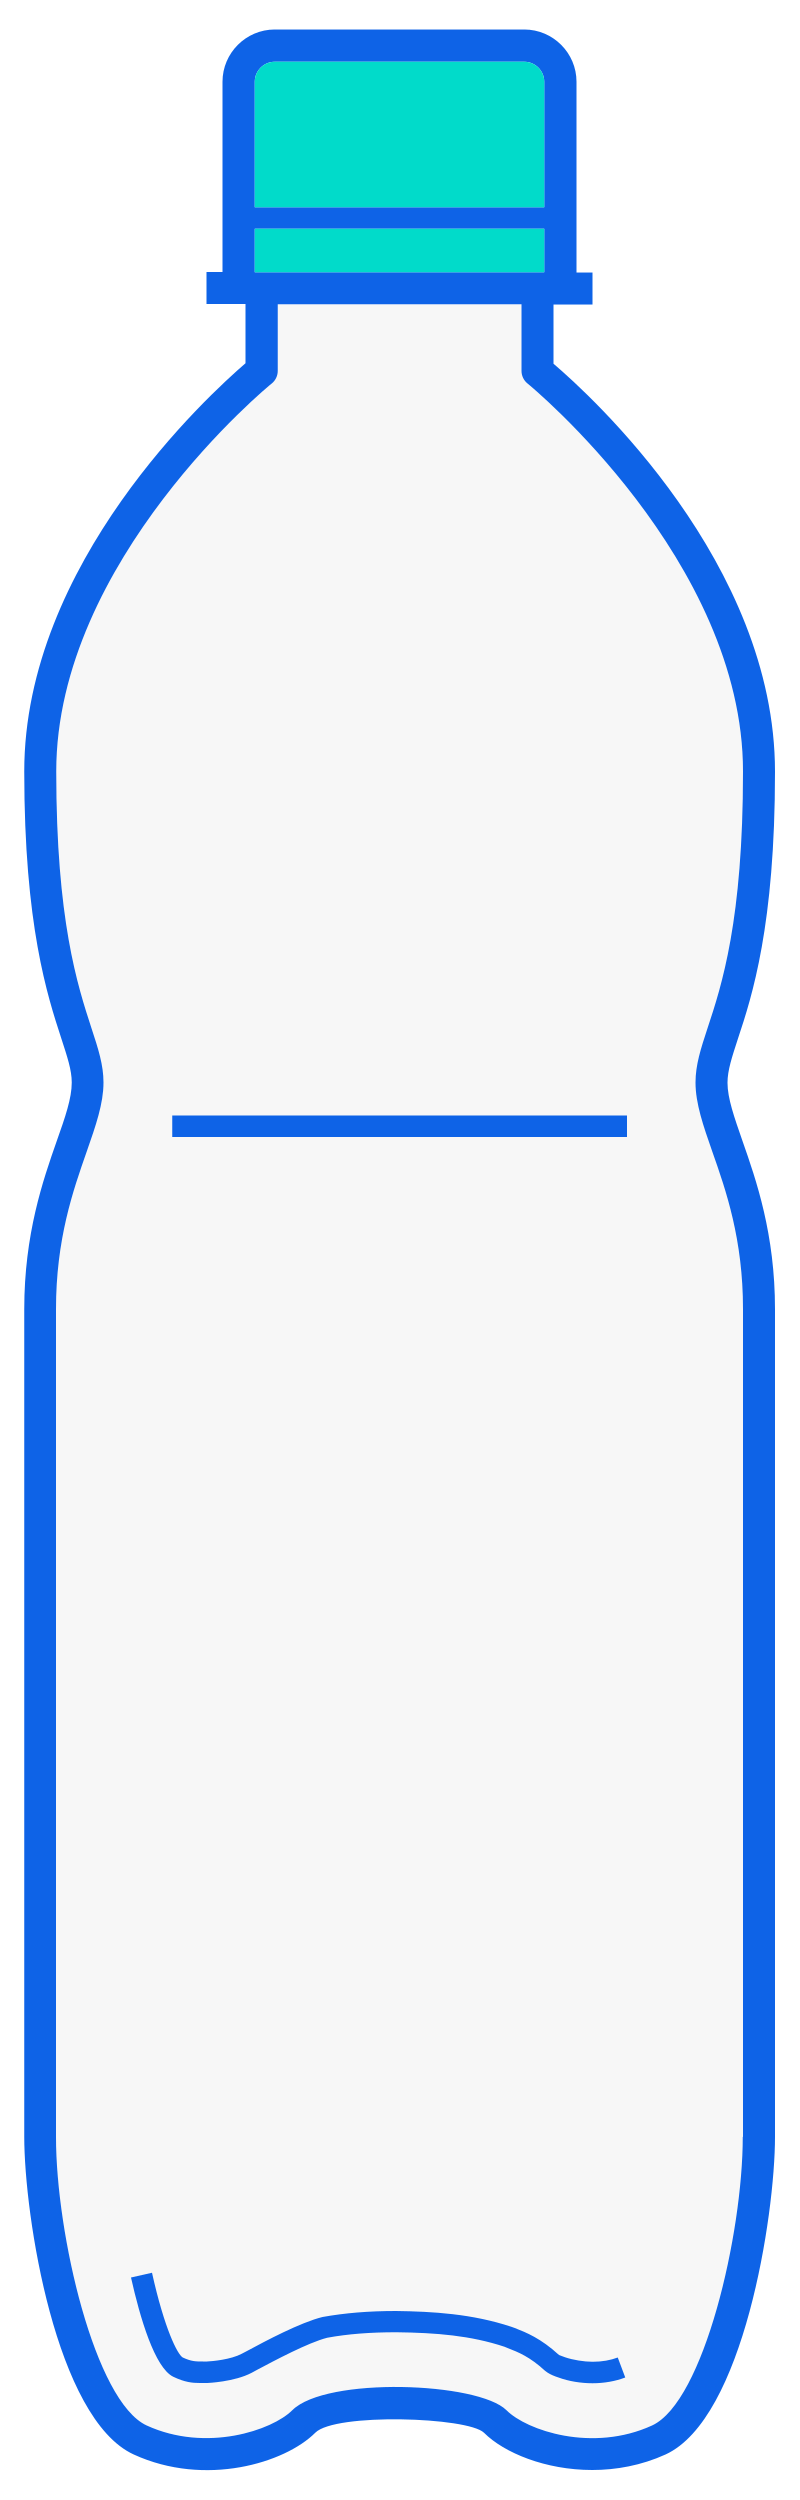
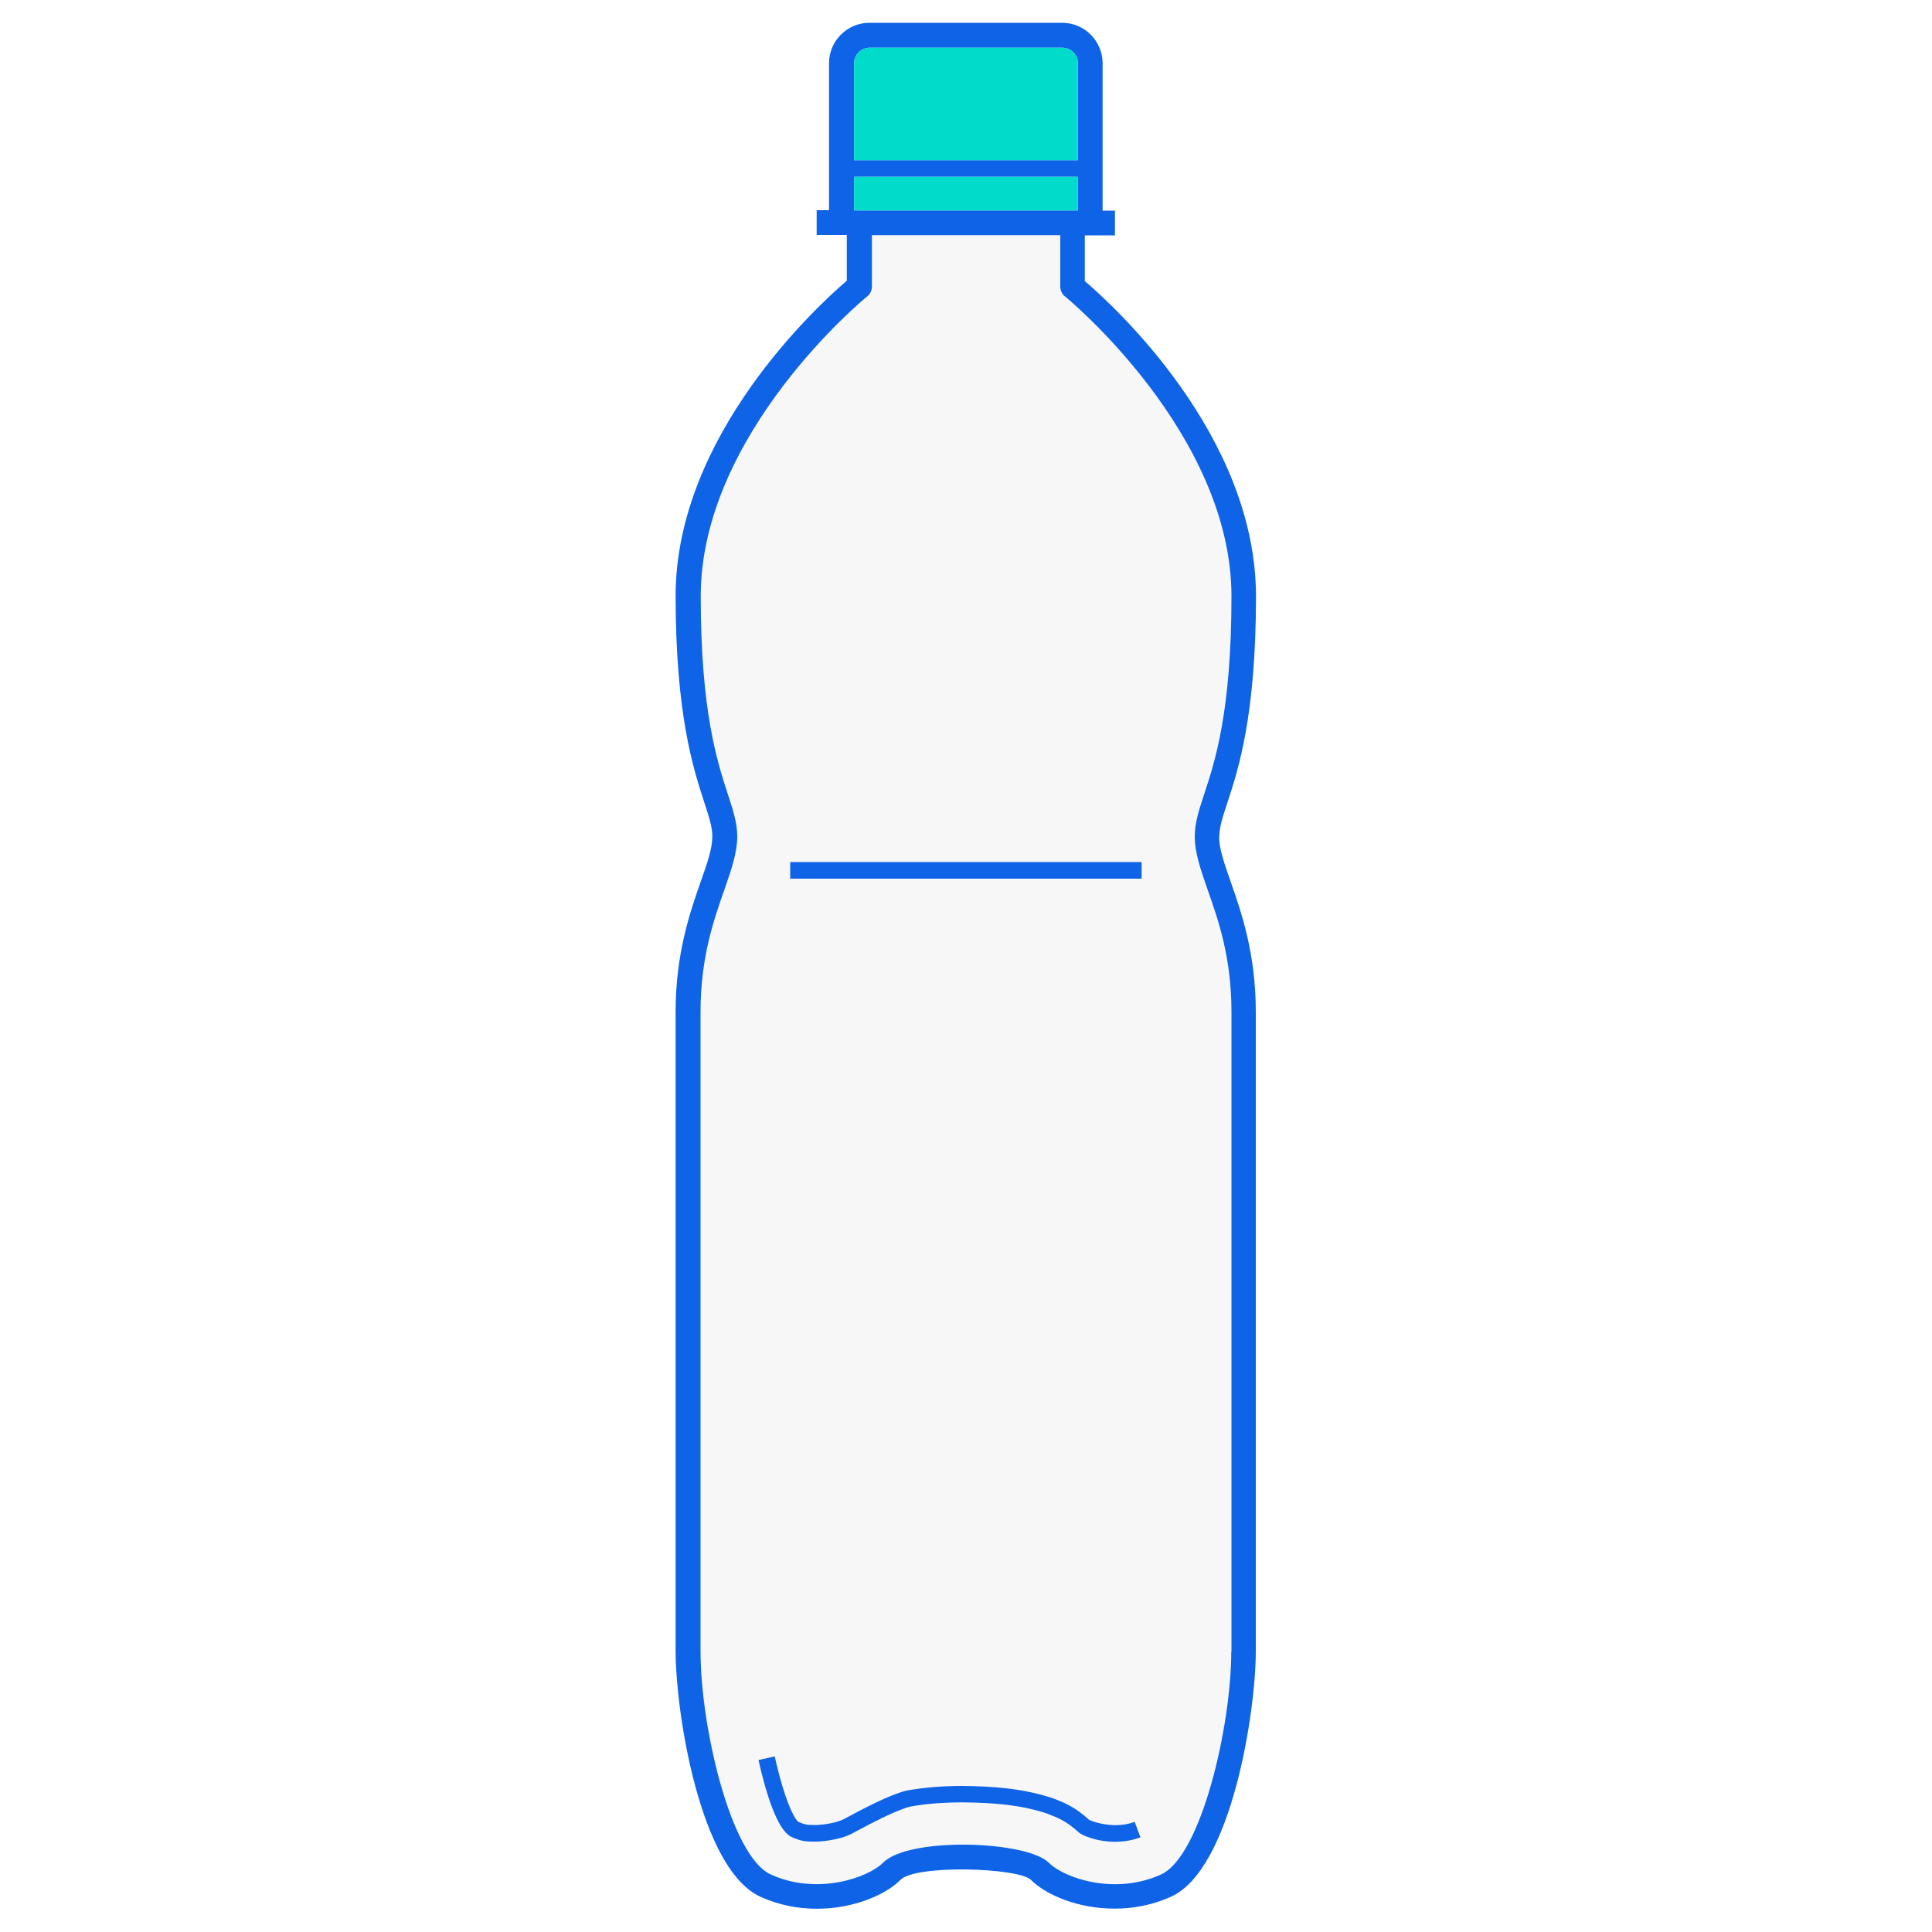
- <svg xmlns="http://www.w3.org/2000/svg" id="Layer_1" data-name="Layer 1" viewBox="0 0 31.97 100">
+ <svg xmlns="http://www.w3.org/2000/svg" id="Layer_1" data-name="Layer 1" viewBox="0 0 100 100">
  <defs>
    <style>
      .cls-1 {
        fill: #f7f7f7;
      }

      .cls-2 {
        fill: #01dbca;
      }

      .cls-3 {
        fill: #0e63e7;
      }
    </style>
  </defs>
-   <path class="cls-1" d="M29.71,85.48c0,3.88-1.56,10.59-3.63,11.54-2.38,1.09-5.01,.2-5.82-.61-1.13-1.13-7.22-1.35-8.57,0-.8,.8-3.44,1.7-5.82,.61-2.07-.95-3.63-7.65-3.63-11.54V52.37c0-2.8,.68-4.74,1.23-6.31,.36-1.03,.67-1.92,.67-2.76,0-.7-.21-1.35-.48-2.17-.56-1.72-1.41-4.32-1.41-10.27,0-8.44,8.53-15.46,8.62-15.52,.15-.12,.24-.31,.24-.5v-2.67h9.75v2.67c0,.19,.09,.38,.24,.5,.09,.07,8.62,7.09,8.62,15.52,0,5.95-.85,8.55-1.42,10.27-.27,.82-.48,1.47-.48,2.17,0,.84,.31,1.73,.67,2.76,.55,1.56,1.23,3.51,1.23,6.31v33.1h0Z" />
+   <path class="cls-1" d="M63.73,85.48c0,3.88-1.56,10.59-3.63,11.54-2.38,1.09-5.01,.2-5.82-.61-1.13-1.13-7.22-1.35-8.57,0-.8,.8-3.44,1.7-5.82,.61-2.07-.95-3.63-7.65-3.63-11.54V52.37c0-2.8,.68-4.74,1.23-6.31,.36-1.03,.67-1.92,.67-2.76,0-.7-.21-1.35-.48-2.17-.56-1.72-1.41-4.32-1.41-10.27,0-8.44,8.53-15.46,8.62-15.52,.15-.12,.24-.31,.24-.5v-2.67h9.75v2.67c0,.19,.09,.38,.24,.5,.09,.07,8.62,7.09,8.62,15.52,0,5.95-.85,8.55-1.42,10.27-.27,.82-.48,1.47-.48,2.17,0,.84,.31,1.73,.67,2.76,.55,1.56,1.23,3.51,1.23,6.31v33.1h0Z" />
  <g>
-     <path class="cls-3" d="M23.69,94.47c-.32,0-.77-.07-1.09-.18-.13-.04-.22-.09-.24-.09-.73-.67-1.31-.9-1.77-1.08l-.14-.05c-1.57-.52-3.14-.61-4.61-.63-1.1,0-2.05,.08-2.94,.24-.89,.22-2.28,.96-3.02,1.36l-.21,.11c-.43,.23-1.16,.3-1.39,.31h-.16c-.3,0-.46,0-.81-.16-.21-.12-.73-1.14-1.23-3.39l-.84,.19c.36,1.61,.95,3.61,1.69,3.97,.46,.22,.76,.25,1.06,.25h.3s1.08-.04,1.78-.41l.22-.12c.66-.35,2.04-1.09,2.8-1.28,.81-.15,1.72-.22,2.76-.22,1.61,.02,2.97,.13,4.33,.58l.12,.05c.44,.17,.89,.35,1.5,.91l.11,.08c.11,.07,.27,.14,.43,.19,.4,.15,.9,.23,1.36,.23s.92-.08,1.31-.23l-.3-.8c-.29,.11-.63,.17-.99,.17h0Z" />
-     <path class="cls-3" d="M29.1,43.31c0-.5,.18-1.03,.42-1.77,.56-1.69,1.48-4.51,1.48-10.67,0-8.34-7.39-15.07-8.86-16.32v-2.37h1.56v-1.28h-.64V3.27c0-1.15-.94-2.09-2.09-2.09H10.99c-1.15,0-2.09,.94-2.09,2.09v7.61h-.64s0,1.28,0,1.28h1.56v2.37C8.36,15.79,.97,22.53,.97,30.86c0,6.16,.93,8.98,1.48,10.67,.24,.74,.42,1.27,.42,1.77,0,.63-.26,1.38-.6,2.34-.55,1.57-1.3,3.72-1.3,6.73v33.1c0,3.15,1.26,11.28,4.38,12.71,2.86,1.31,6.05,.34,7.26-.87,.79-.8,6.1-.63,6.75,0,.8,.8,2.46,1.49,4.33,1.49,.95,0,1.96-.18,2.93-.62,3.12-1.43,4.38-9.56,4.38-12.71V52.37c0-3.01-.75-5.16-1.3-6.73-.33-.95-.6-1.71-.6-2.33h0ZM10.99,2.47h9.98c.44,0,.8,.36,.8,.8v5.02H10.19V3.27c0-.44,.36-.8,.8-.8h0Zm-.8,6.68h11.58v1.74H10.19v-1.74ZM29.71,85.48c0,3.88-1.56,10.59-3.63,11.54-2.38,1.09-5.01,.2-5.82-.61-1.13-1.13-7.22-1.35-8.57,0-.8,.8-3.44,1.7-5.82,.61-2.07-.95-3.63-7.65-3.63-11.54V52.37c0-2.8,.68-4.74,1.23-6.31,.36-1.03,.67-1.92,.67-2.76,0-.7-.21-1.35-.48-2.17-.56-1.72-1.41-4.32-1.41-10.27,0-8.44,8.53-15.46,8.62-15.52,.15-.12,.24-.31,.24-.5v-2.67h9.75v2.67c0,.19,.09,.38,.24,.5,.09,.07,8.62,7.09,8.62,15.52,0,5.95-.85,8.55-1.42,10.27-.27,.82-.48,1.47-.48,2.17,0,.84,.31,1.73,.67,2.76,.55,1.56,1.23,3.51,1.23,6.31v33.1h0Z" />
-     <path class="cls-3" d="M6.89,44.62H25.08v.86H6.89v-.86Z" />
+     <path class="cls-3" d="M57.71,94.47c-.32,0-.77-.07-1.09-.18-.13-.04-.22-.09-.24-.09-.73-.67-1.31-.9-1.77-1.08l-.14-.05c-1.57-.52-3.14-.61-4.61-.63-1.1,0-2.05,.08-2.94,.24-.89,.22-2.28,.96-3.02,1.36l-.21,.11c-.43,.23-1.16,.3-1.39,.31h-.16c-.3,0-.46,0-.81-.16-.21-.12-.73-1.14-1.23-3.39l-.84,.19c.36,1.61,.95,3.61,1.69,3.97,.46,.22,.76,.25,1.06,.25h.3s1.08-.04,1.78-.41l.22-.12c.66-.35,2.04-1.09,2.8-1.28,.81-.15,1.72-.22,2.76-.22,1.61,.02,2.97,.13,4.33,.58l.12,.05c.44,.17,.89,.35,1.5,.91l.11,.08c.11,.07,.27,.14,.43,.19,.4,.15,.9,.23,1.36,.23s.92-.08,1.31-.23l-.3-.8c-.29,.11-.63,.17-.99,.17h0Z" />
+     <path class="cls-3" d="M63.11,43.31c0-.5,.18-1.03,.42-1.77,.56-1.69,1.48-4.51,1.48-10.67,0-8.34-7.39-15.07-8.86-16.32v-2.37h1.56v-1.28h-.64V3.27c0-1.15-.94-2.09-2.09-2.09h-9.98c-1.15,0-2.09,.94-2.09,2.09v7.61h-.64s0,1.28,0,1.28h1.56v2.37c-1.46,1.25-8.86,7.99-8.86,16.32,0,6.16,.93,8.98,1.48,10.67,.24,.74,.42,1.27,.42,1.77,0,.63-.26,1.38-.6,2.34-.55,1.57-1.3,3.72-1.3,6.73v33.1c0,3.15,1.26,11.28,4.38,12.71,2.86,1.31,6.05,.34,7.26-.87,.79-.8,6.1-.63,6.75,0,.8,.8,2.46,1.49,4.33,1.49,.95,0,1.96-.18,2.93-.62,3.12-1.43,4.38-9.56,4.38-12.71V52.37c0-3.01-.75-5.16-1.3-6.73-.33-.95-.6-1.71-.6-2.33h0ZM45.01,2.47h9.98c.44,0,.8,.36,.8,.8v5.02h-11.58V3.27c0-.44,.36-.8,.8-.8h0Zm-.8,6.68h11.58v1.74h-11.58v-1.74Zm19.52,76.33c0,3.88-1.56,10.59-3.63,11.54-2.38,1.09-5.01,.2-5.82-.61-1.13-1.13-7.22-1.35-8.57,0-.8,.8-3.44,1.7-5.82,.61-2.07-.95-3.63-7.65-3.63-11.54V52.37c0-2.8,.68-4.74,1.23-6.31,.36-1.03,.67-1.92,.67-2.76,0-.7-.21-1.35-.48-2.17-.56-1.72-1.41-4.32-1.41-10.27,0-8.44,8.53-15.46,8.62-15.52,.15-.12,.24-.31,.24-.5v-2.67h9.75v2.67c0,.19,.09,.38,.24,.5,.09,.07,8.62,7.09,8.62,15.52,0,5.95-.85,8.55-1.42,10.27-.27,.82-.48,1.47-.48,2.17,0,.84,.31,1.73,.67,2.76,.55,1.56,1.23,3.51,1.23,6.31v33.1h0Z" />
+     <path class="cls-3" d="M40.9,44.62h18.19v.86h-18.19v-.86Z" />
  </g>
-   <path class="cls-2" d="M10.99,2.47h9.98c.44,0,.8,.36,.8,.8v5.02H10.19V3.27c0-.44,.36-.8,.8-.8h0Z" />
-   <rect class="cls-2" x="10.19" y="9.15" width="11.58" height="1.74" />
+   <path class="cls-2" d="M45.01,2.47h9.98c.44,0,.8,.36,.8,.8v5.02h-11.58V3.27c0-.44,.36-.8,.8-.8h0Z" />
+   <rect class="cls-2" x="44.21" y="9.15" width="11.58" height="1.74" />
</svg>
